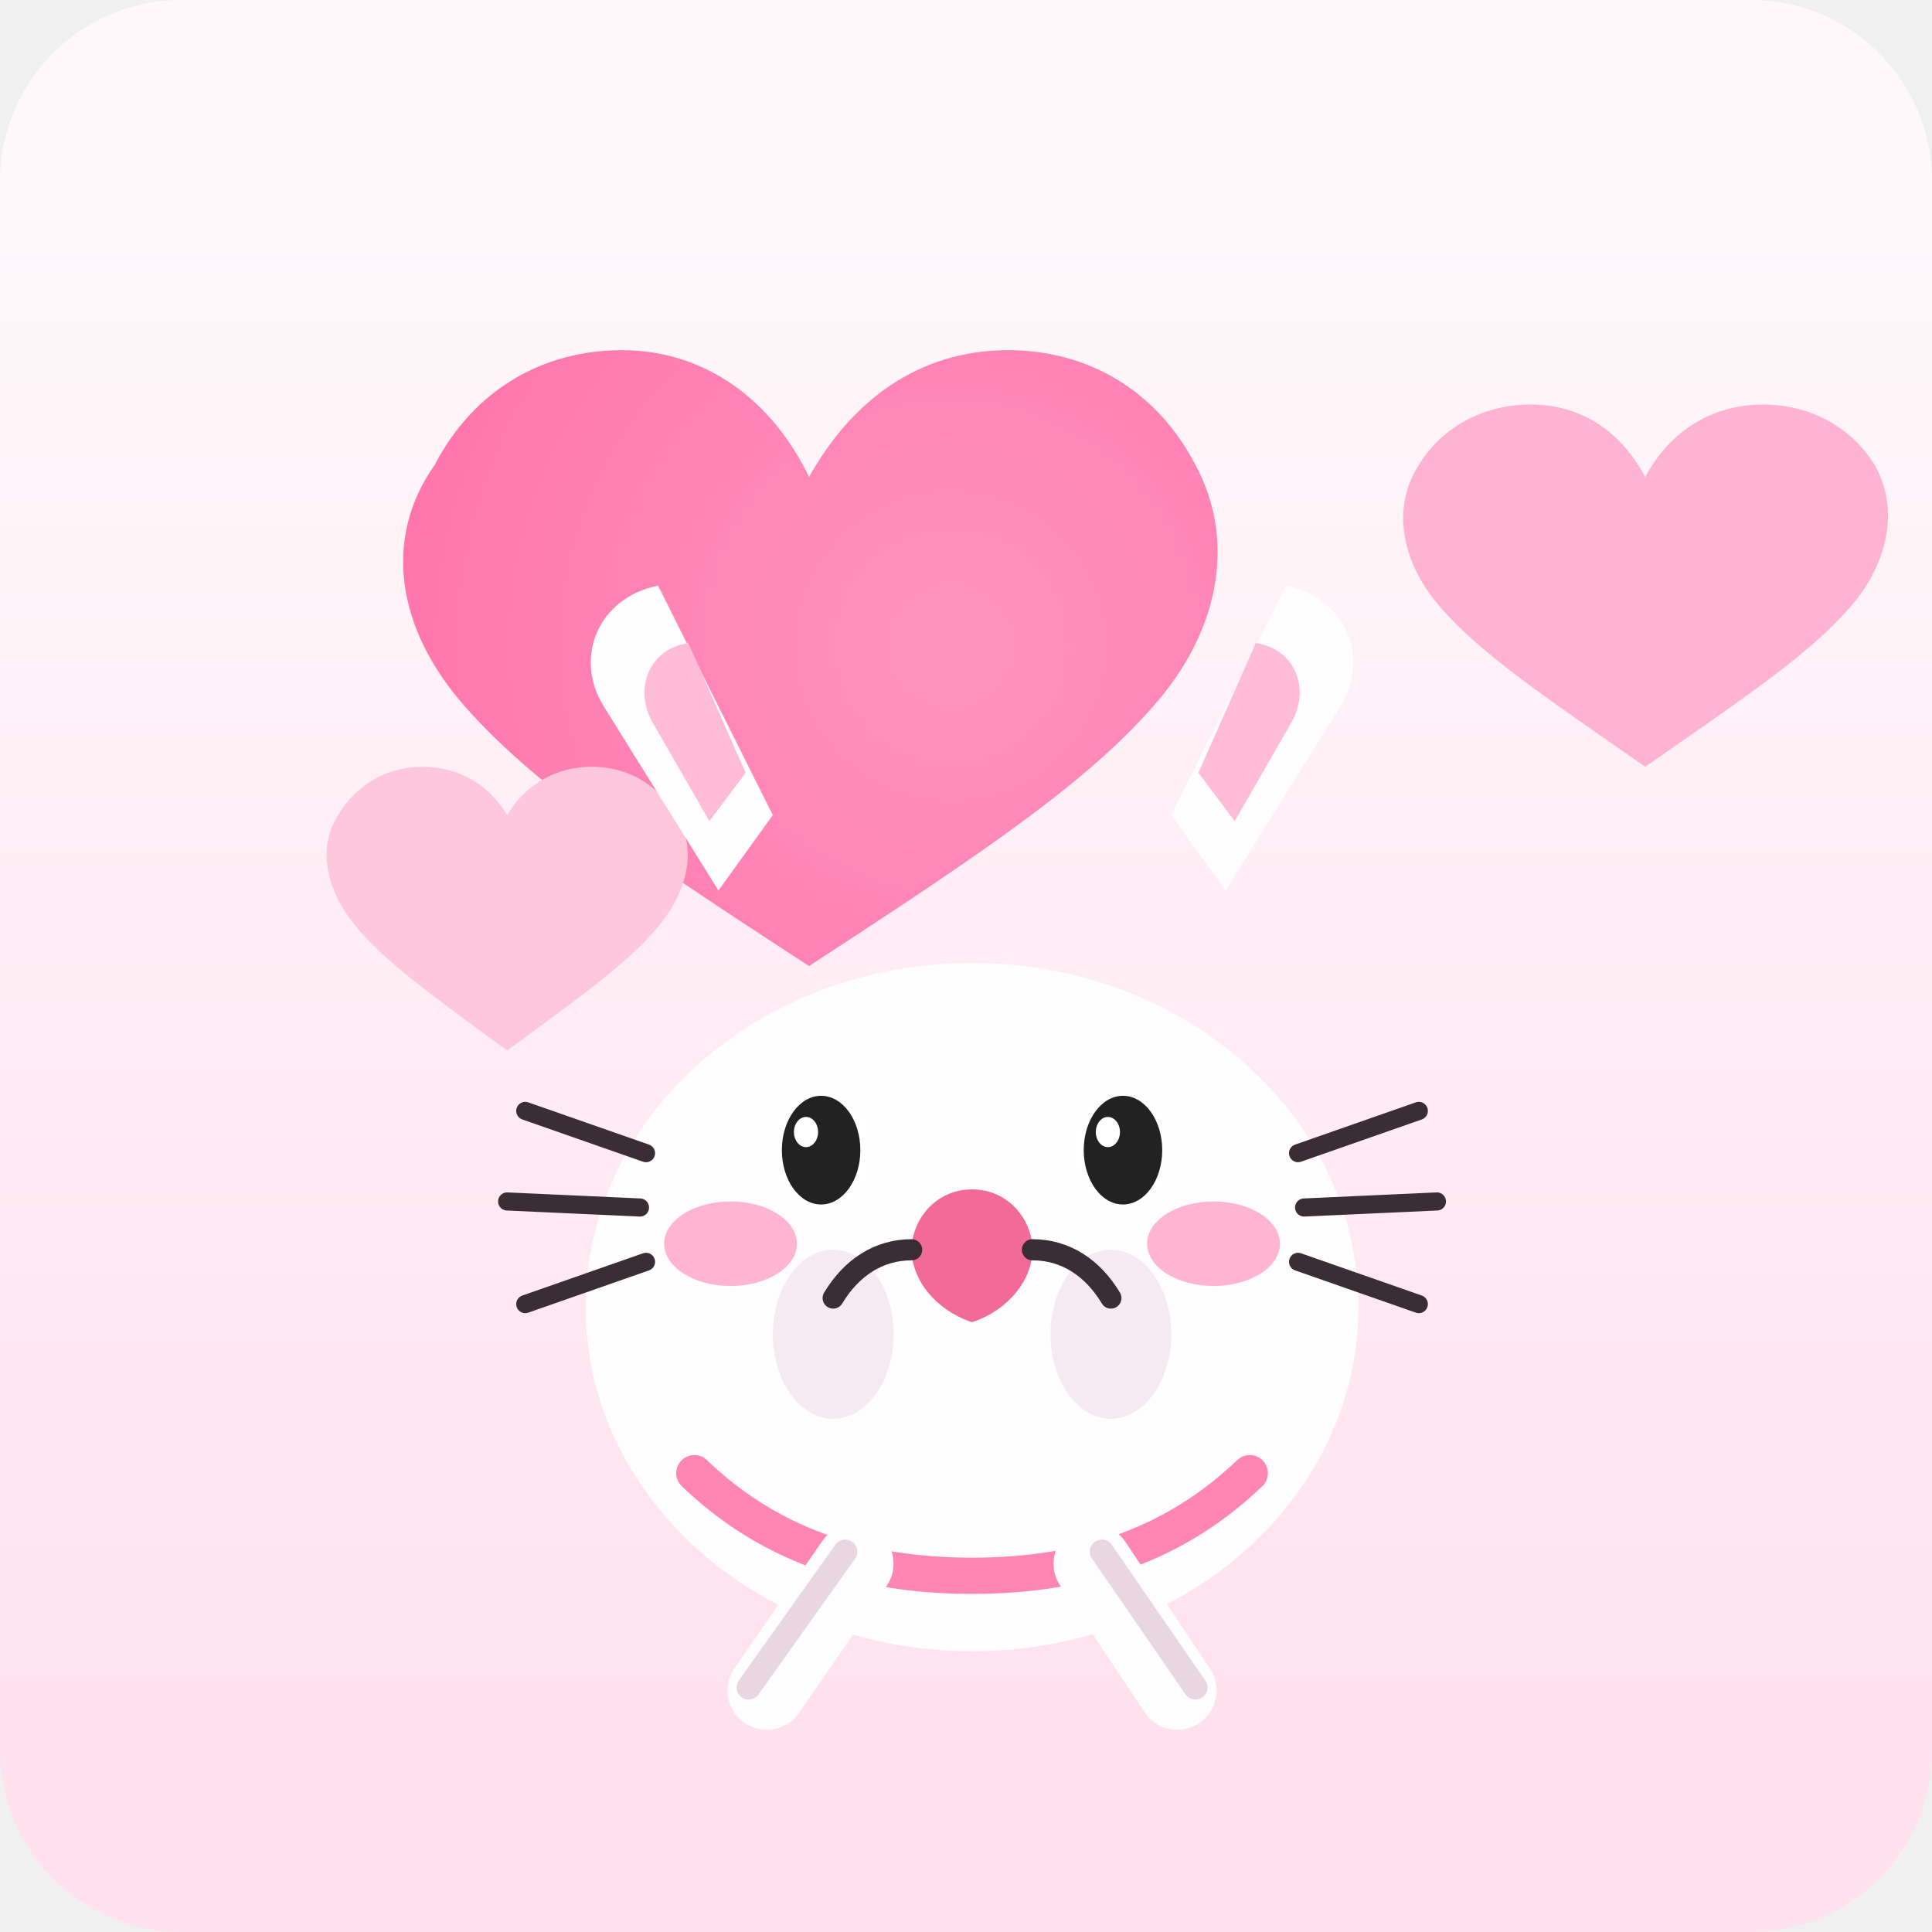
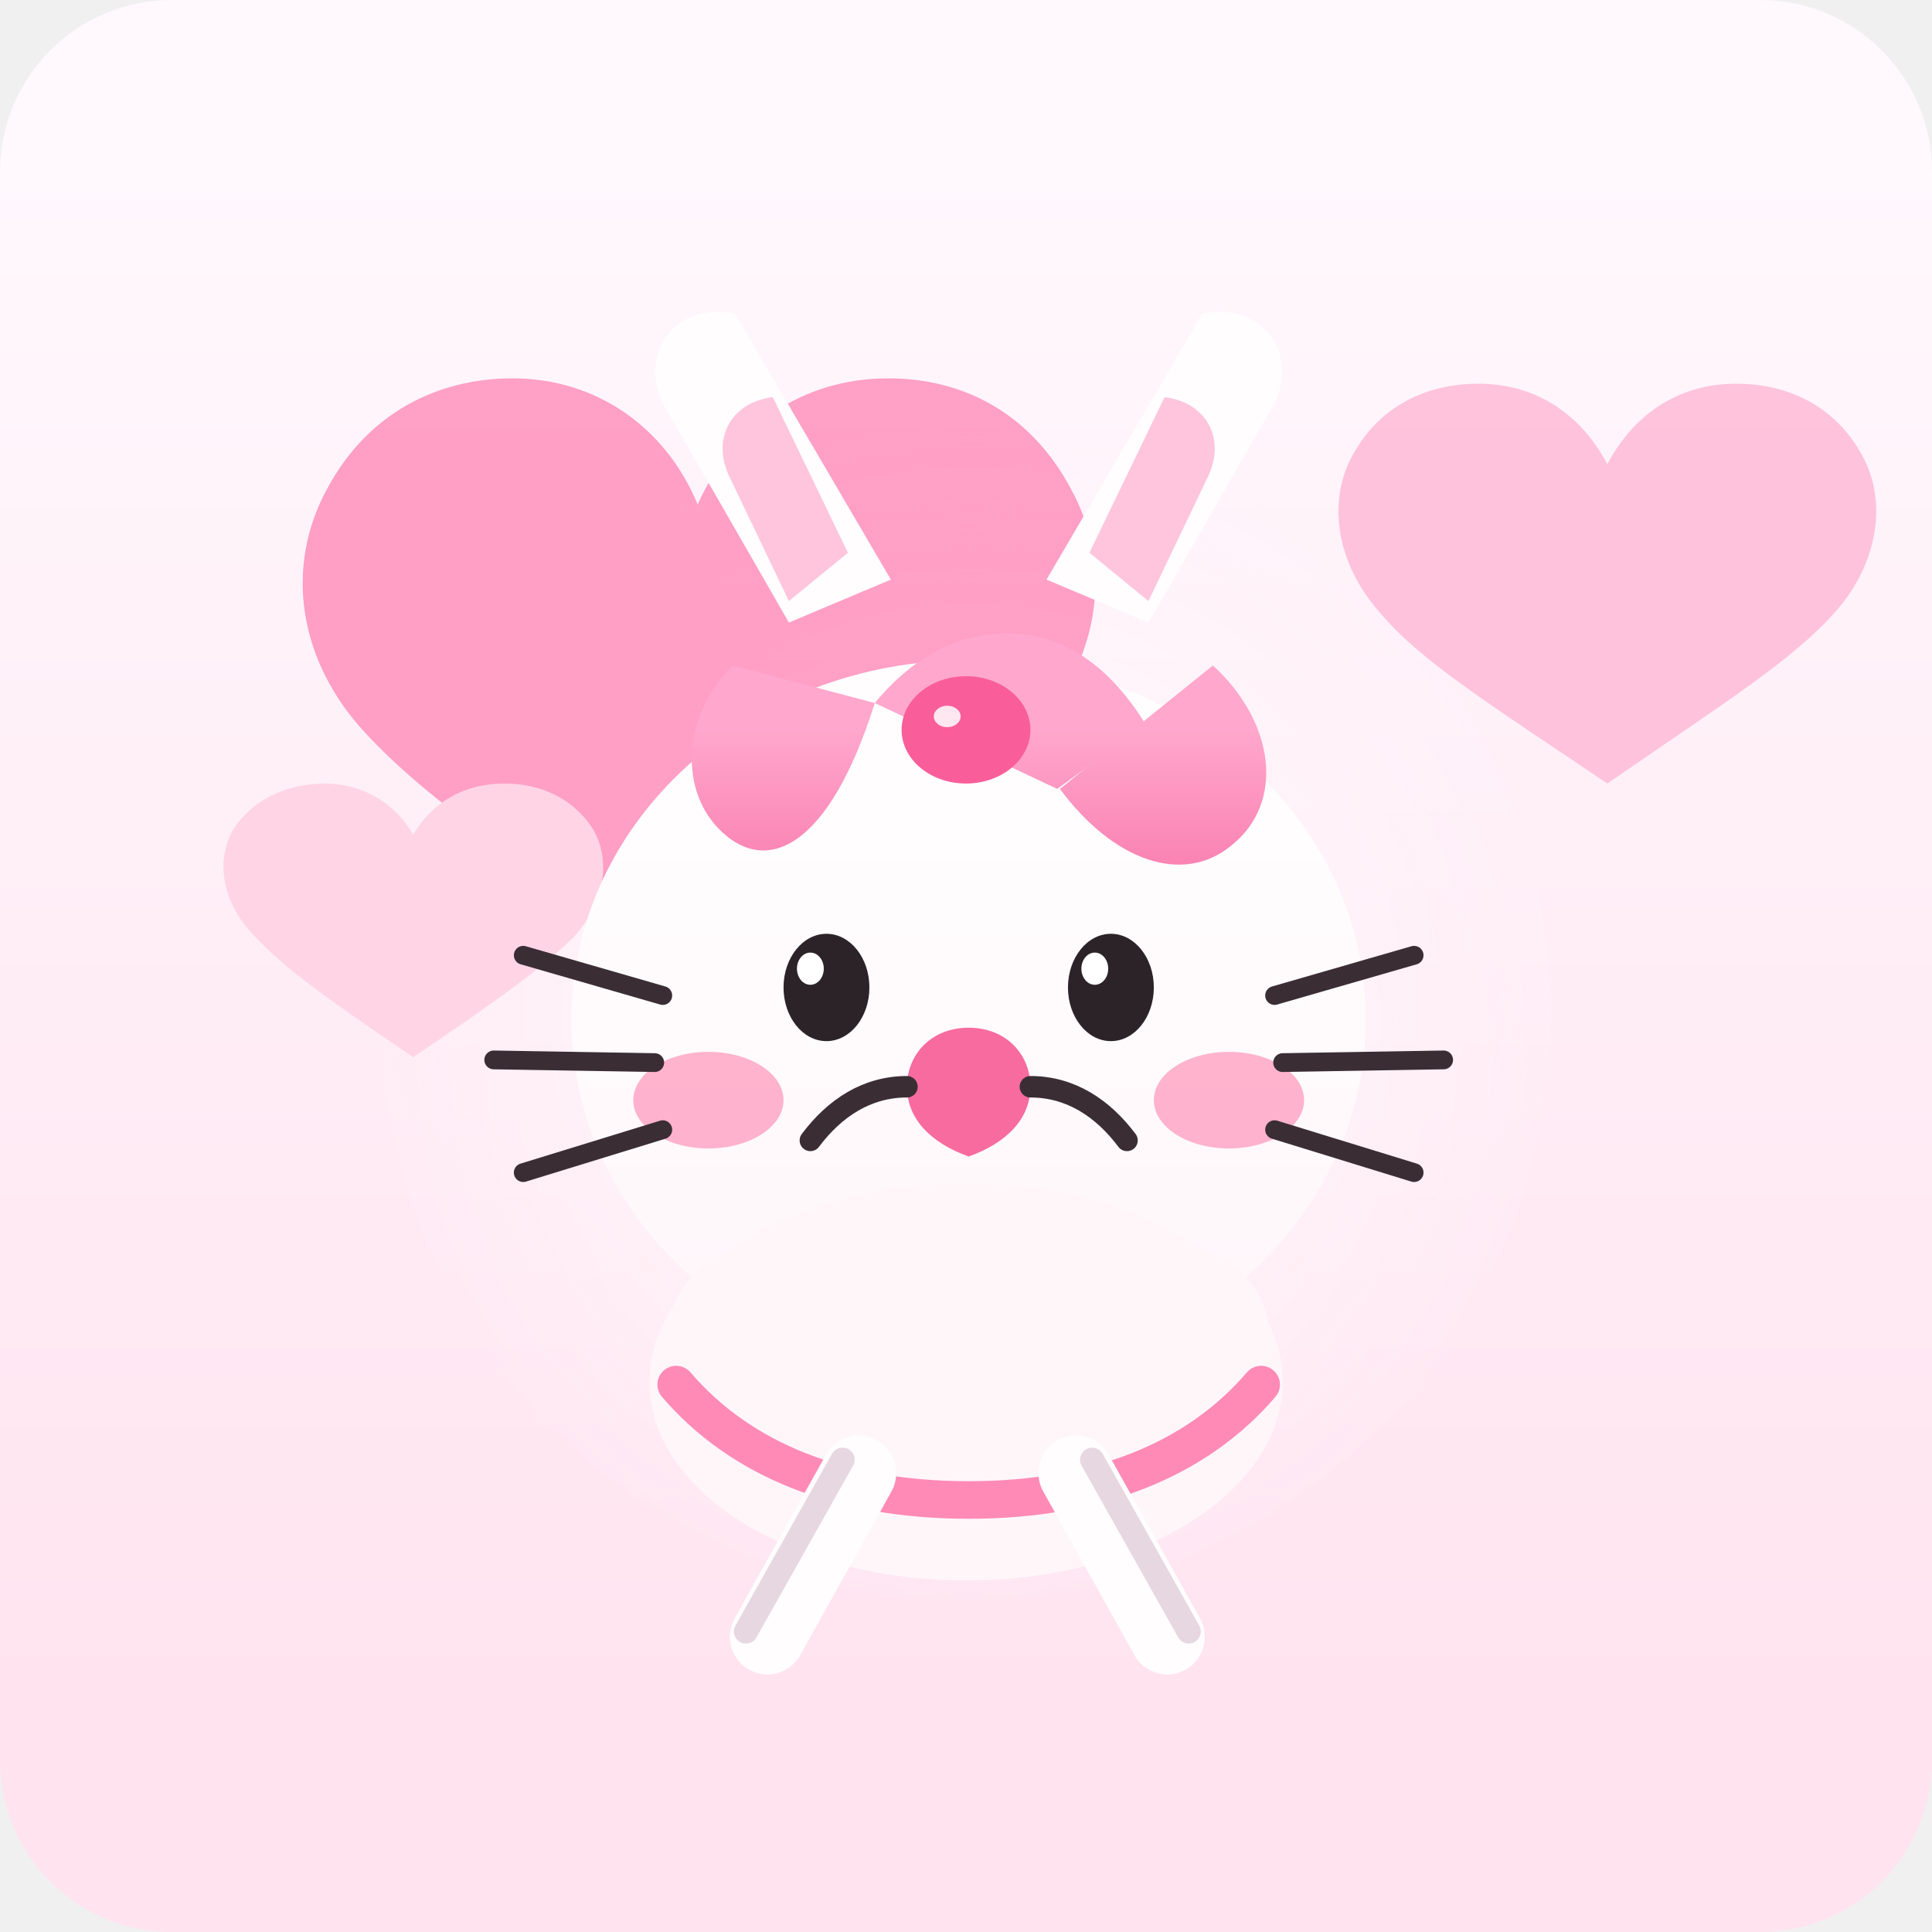
- <svg xmlns="http://www.w3.org/2000/svg" width="640" height="640" viewBox="0 0 640 640" fill="none">
+ <svg xmlns="http://www.w3.org/2000/svg" width="720" height="720" viewBox="0 0 720 720" fill="none">
  <defs>
-     <linearGradient id="bgGlow" x1="320" y1="72" x2="320" y2="568" gradientUnits="userSpaceOnUse">
-       <stop stop-color="#FFF8FB" />
-       <stop offset="1" stop-color="#FFE2EE" />
+     <linearGradient id="bg" x1="360" y1="60" x2="360" y2="660" gradientUnits="userSpaceOnUse">
+       <stop stop-color="#FFF8FD" />
+       <stop offset="1" stop-color="#FFE3EF" />
    </linearGradient>
-     <radialGradient id="heartPink" cx="0" cy="0" r="1" gradientUnits="userSpaceOnUse" gradientTransform="translate(315 214) rotate(90) scale(310)">
-       <stop stop-color="#FF92BF" />
-       <stop offset="1" stop-color="#FF5E9A" />
+     <radialGradient id="glow" cx="0" cy="0" r="1" gradientUnits="userSpaceOnUse" gradientTransform="translate(362 381) rotate(90) scale(240)">
+       <stop stop-color="#FFFFFF" />
+       <stop offset="1" stop-color="#FFF5FA" stop-opacity="0" />
    </radialGradient>
+     <linearGradient id="fur" x1="359" y1="182" x2="359" y2="552" gradientUnits="userSpaceOnUse">
+       <stop stop-color="#FFFDFE" />
+       <stop offset="1" stop-color="#FFF0F6" />
+     </linearGradient>
+     <linearGradient id="bow" x1="361" y1="148" x2="361" y2="240" gradientUnits="userSpaceOnUse">
+       <stop stop-color="#FFA7CC" />
+       <stop offset="1" stop-color="#F6659F" />
+     </linearGradient>
  </defs>
-   <rect width="640" height="640" rx="60" fill="url(#bgGlow)" />
-   <g opacity="0.98">
-     <path d="M144 154C157 129 180 116 206 116C234 116 256 133 268 158C282 133 304 116 334 116C360 116 383 129 396 154C409 178 405 208 382 234C360 259 328 281 268 320C208 281 176 259 154 234C131 208 127 178 144 154Z" fill="url(#heartPink)" />
-     <path d="M470 154C478 141 492 134 507 134C524 134 537 143 545 158C553 143 567 134 584 134C599 134 613 141 621 154C629 168 626 186 613 201C600 216 581 229 545 254C509 229 490 216 477 201C464 186 461 168 470 154Z" fill="#FFB1D1" />
-     <path d="M112 270C118 260 128 254 140 254C152 254 162 260 168 270C174 260 184 254 196 254C208 254 218 260 224 270C231 281 228 295 218 307C209 318 194 329 168 348C142 329 127 318 118 307C108 295 105 281 112 270Z" fill="#FFC6DB" />
+   <rect width="720" height="720" rx="64" fill="url(#bg)" />
+   <circle cx="360" cy="378" r="218" fill="url(#glow)" />
+   <g opacity="0.95">
+     <path d="M122 182C137 154 163 141 191 141C222 141 248 159 260 188C273 159 299 141 331 141C359 141 384 154 399 182C415 211 410 246 385 273C361 299 324 324 260 364C197 324 160 299 136 273C111 246 106 211 122 182Z" fill="#FF9BC3" />
+     <path d="M505 168C515 151 532 143 551 143C572 143 589 154 599 173C609 154 626 143 647 143C666 143 683 151 693 168C704 186 700 210 684 228C668 246 644 261 599 292C553 261 529 246 514 228C498 210 494 186 505 168Z" fill="#FFC0DA" />
+     <path d="M87 309C94 298 107 292 121 292C135 292 147 299 154 311C161 299 173 292 188 292C202 292 214 298 221 309C228 321 225 337 214 349C202 361 185 373 154 394C123 373 106 361 95 349C83 337 80 321 87 309Z" fill="#FFD4E5" />
  </g>
-   <g transform="translate(156 170)">
-     <ellipse cx="166" cy="263" rx="128" ry="114" fill="#FFFDFE" />
-     <ellipse cx="120" cy="272" rx="20" ry="28" fill="#F4E8EF" opacity="0.9" />
-     <ellipse cx="212" cy="272" rx="20" ry="28" fill="#F4E8EF" opacity="0.9" />
-     <path d="M82 125L44 64C34 48 42 28 62 24L100 100L82 125Z" fill="#FFFDFE" />
-     <path d="M250 125L288 64C298 48 290 28 270 24L232 100L250 125Z" fill="#FFFDFE" />
-     <path d="M79 102L60 69C54 58 59 45 72 43L91 86L79 102Z" fill="#FFBCD7" />
-     <path d="M253 102L272 69C278 58 273 45 260 43L241 86L253 102Z" fill="#FFBCD7" />
-     <ellipse cx="116" cy="211" rx="13" ry="18" fill="#222222" />
-     <ellipse cx="216" cy="211" rx="13" ry="18" fill="#222222" />
-     <ellipse cx="111" cy="205" rx="4" ry="5" fill="white" />
-     <ellipse cx="211" cy="205" rx="4" ry="5" fill="white" />
-     <ellipse cx="86" cy="242" rx="22" ry="14" fill="#FF9EC2" opacity="0.75" />
-     <ellipse cx="246" cy="242" rx="22" ry="14" fill="#FF9EC2" opacity="0.75" />
-     <path d="M166 224C178 224 186 234 186 244C186 254 178 264 166 268C154 264 146 254 146 244C146 234 154 224 166 224Z" fill="#F26A98" />
-     <path d="M146 244C135 244 126 250 120 260" stroke="#3A2E34" stroke-width="7" stroke-linecap="round" />
-     <path d="M186 244C197 244 206 250 212 260" stroke="#3A2E34" stroke-width="7" stroke-linecap="round" />
-     <path d="M58 212L18 198" stroke="#3A2E34" stroke-width="6" stroke-linecap="round" />
-     <path d="M56 230L12 228" stroke="#3A2E34" stroke-width="6" stroke-linecap="round" />
-     <path d="M58 248L18 262" stroke="#3A2E34" stroke-width="6" stroke-linecap="round" />
-     <path d="M274 212L314 198" stroke="#3A2E34" stroke-width="6" stroke-linecap="round" />
-     <path d="M276 230L320 228" stroke="#3A2E34" stroke-width="6" stroke-linecap="round" />
-     <path d="M274 248L314 262" stroke="#3A2E34" stroke-width="6" stroke-linecap="round" />
-     <path d="M74 318C98 341 128 352 166 352C204 352 234 341 258 318" stroke="#FF86B3" stroke-width="12" stroke-linecap="round" />
-     <path d="M127 348L98 390" stroke="#FFFDFE" stroke-width="26" stroke-linecap="round" />
-     <path d="M206 348L234 390" stroke="#FFFDFE" stroke-width="26" stroke-linecap="round" />
-     <path d="M124 344L92 389" stroke="#E8D7E0" stroke-width="8" stroke-linecap="round" />
-     <path d="M209 344L240 389" stroke="#E8D7E0" stroke-width="8" stroke-linecap="round" />
+   <g transform="translate(132 124)">
+     <path d="M162 108L116 28C105 9 119 -12 142 -7L200 92L162 108Z" fill="url(#fur)" />
+     <path d="M296 108L342 28C353 9 339 -12 316 -7L258 92L296 108Z" fill="url(#fur)" />
+     <path d="M162 100L140 54C133 40 140 26 156 24L184 82L162 100Z" fill="#FFC5DD" />
+     <path d="M296 100L318 54C325 40 318 26 302 24L274 82L296 100Z" fill="#FFC5DD" />
+     <ellipse cx="229" cy="256" rx="148" ry="134" fill="url(#fur)" />
+     <ellipse cx="169" cy="373" rx="52" ry="38" fill="#FFF6FA" />
+     <ellipse cx="289" cy="373" rx="52" ry="38" fill="#FFF6FA" />
+     <ellipse cx="228" cy="391" rx="118" ry="74" fill="#FFF6FA" />
+     <path d="M194 138C208 121 225 112 243 112C265 112 282 125 295 146L262 170L194 138Z" fill="url(#bow)" />
+     <path d="M263 170L320 124C343 145 347 175 327 191C309 206 283 197 263 170Z" fill="url(#bow)" />
+     <path d="M194 138L141 124C122 143 121 171 137 186C154 202 177 192 194 138Z" fill="url(#bow)" />
+     <ellipse cx="228" cy="148" rx="24" ry="20" fill="#F95E9A" />
+     <ellipse cx="221" cy="143" rx="5" ry="4" fill="white" opacity="0.85" />
+     <ellipse cx="176" cy="244" rx="16" ry="20" fill="#2B2328" />
+     <ellipse cx="282" cy="244" rx="16" ry="20" fill="#2B2328" />
+     <ellipse cx="170" cy="237" rx="5" ry="6" fill="white" />
+     <ellipse cx="276" cy="237" rx="5" ry="6" fill="white" />
+     <ellipse cx="132" cy="286" rx="28" ry="18" fill="#FFABC8" opacity="0.9" />
+     <ellipse cx="326" cy="286" rx="28" ry="18" fill="#FFABC8" opacity="0.9" />
+     <path d="M229 259C243 259 252 269 252 281C252 293 243 302 229 307C215 302 206 293 206 281C206 269 215 259 229 259Z" fill="#F76B9F" />
+     <path d="M206 281C191 281 179 289 170 301" stroke="#3A2E34" stroke-width="8" stroke-linecap="round" />
+     <path d="M252 281C267 281 279 289 288 301" stroke="#3A2E34" stroke-width="8" stroke-linecap="round" />
+     <path d="M115 247L63 232" stroke="#3A2E34" stroke-width="7" stroke-linecap="round" />
+     <path d="M112 272L52 271" stroke="#3A2E34" stroke-width="7" stroke-linecap="round" />
+     <path d="M115 297L63 313" stroke="#3A2E34" stroke-width="7" stroke-linecap="round" />
+     <path d="M343 247L395 232" stroke="#3A2E34" stroke-width="7" stroke-linecap="round" />
+     <path d="M346 272L406 271" stroke="#3A2E34" stroke-width="7" stroke-linecap="round" />
+     <path d="M343 297L395 313" stroke="#3A2E34" stroke-width="7" stroke-linecap="round" />
+     <path d="M120 392C144 420 181 435 229 435C277 435 314 420 338 392" stroke="#FF8AB6" stroke-width="14" stroke-linecap="round" />
+     <path d="M188 425L154 486" stroke="#FFFDFE" stroke-width="28" stroke-linecap="round" />
+     <path d="M269 425L303 486" stroke="#FFFDFE" stroke-width="28" stroke-linecap="round" />
+     <path d="M182 420L146 484" stroke="#E7D7E1" stroke-width="9" stroke-linecap="round" />
+     <path d="M275 420L311 484" stroke="#E7D7E1" stroke-width="9" stroke-linecap="round" />
  </g>
</svg>
